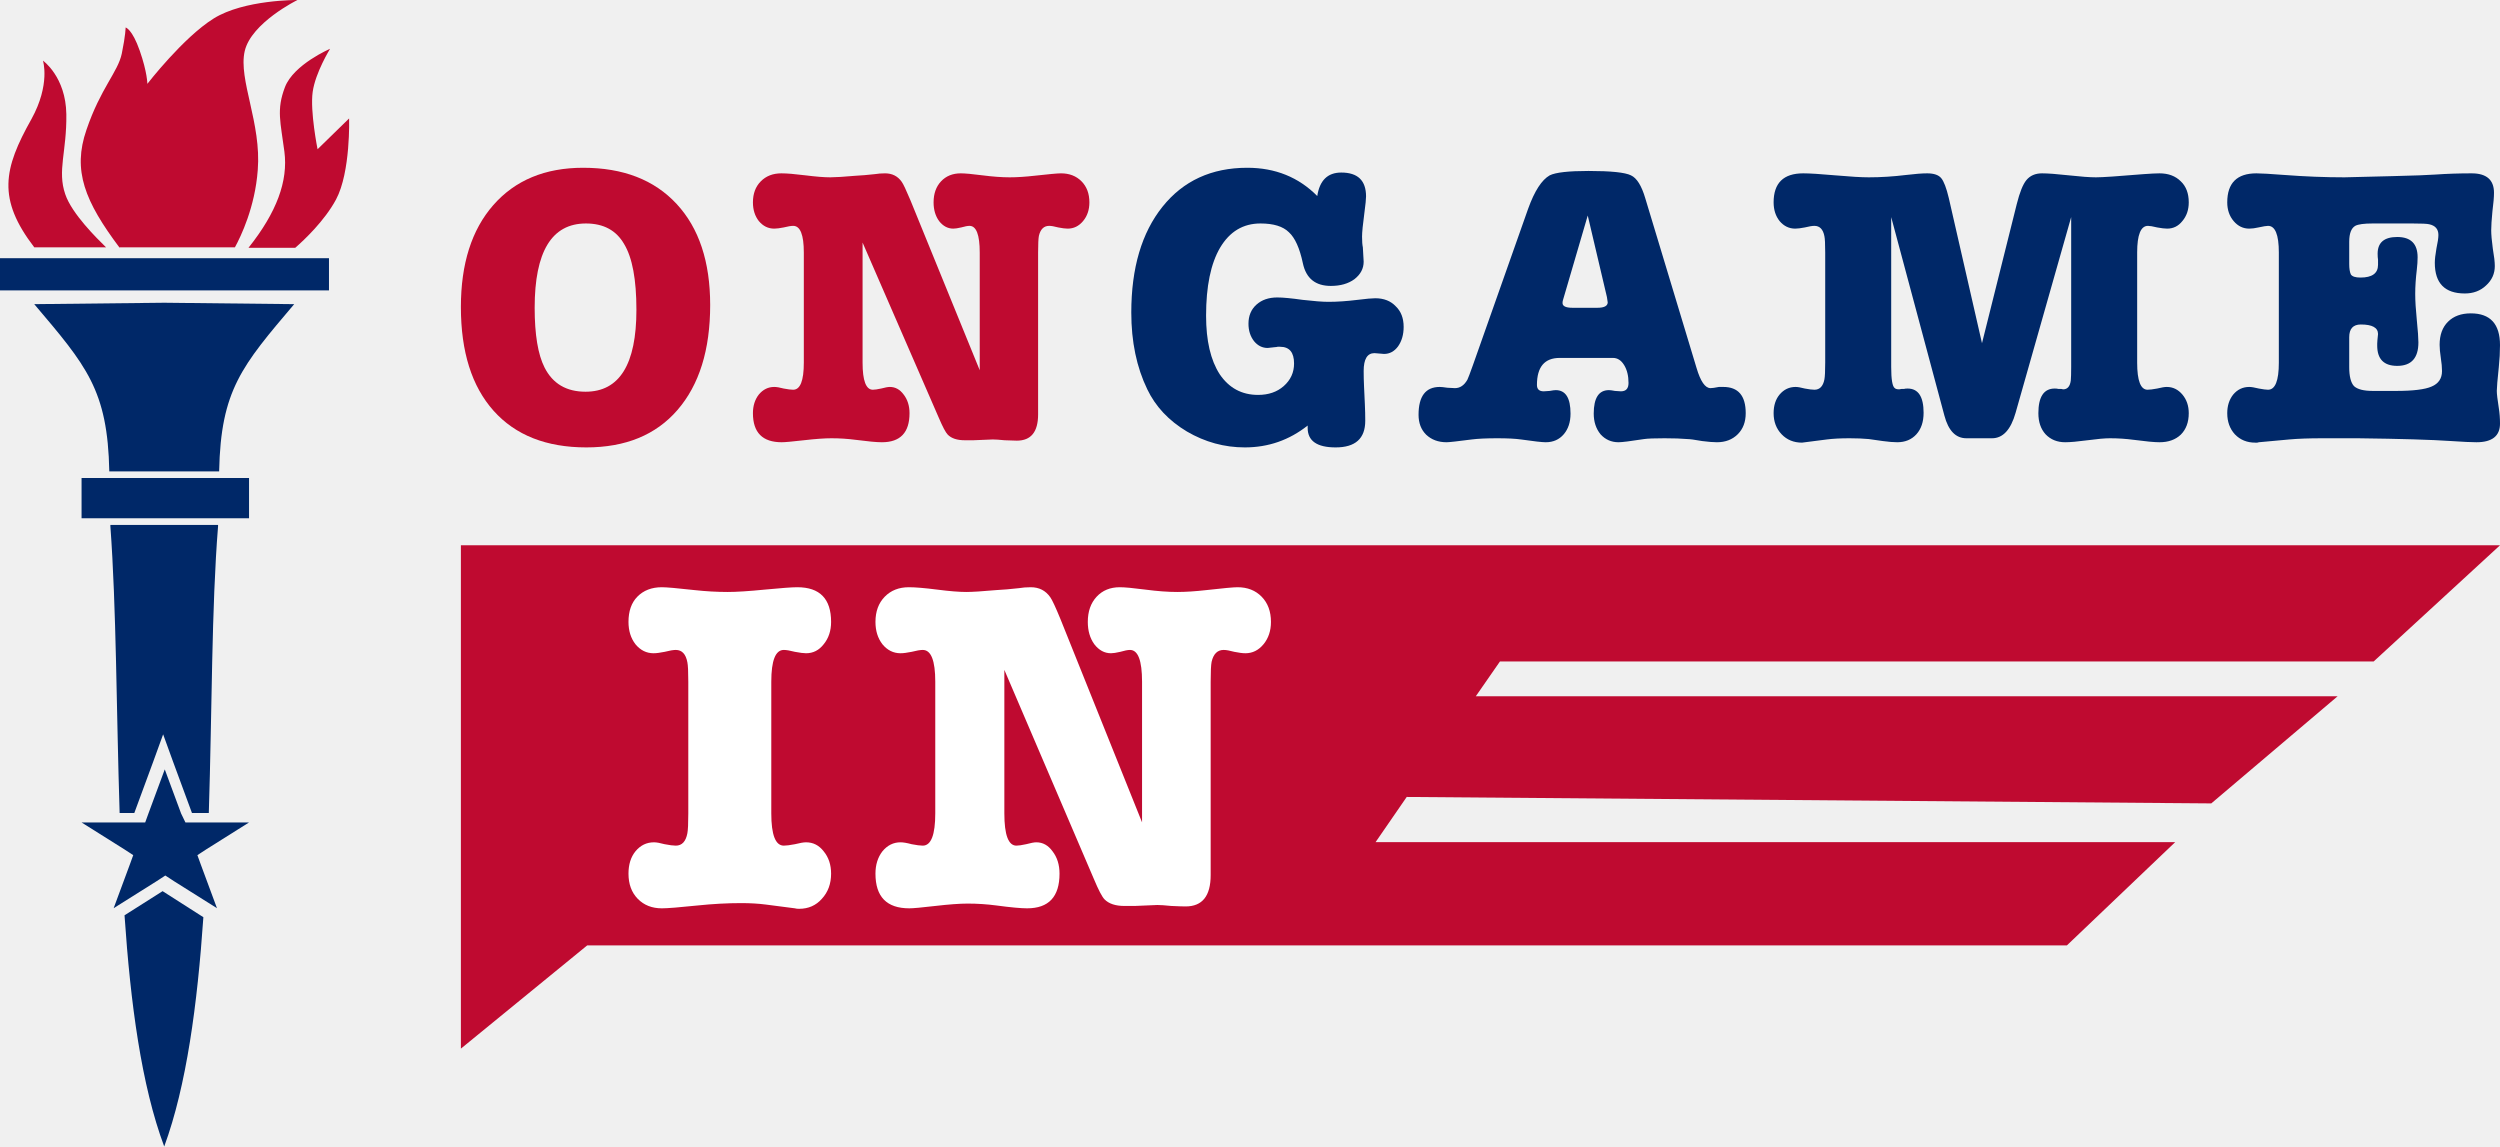
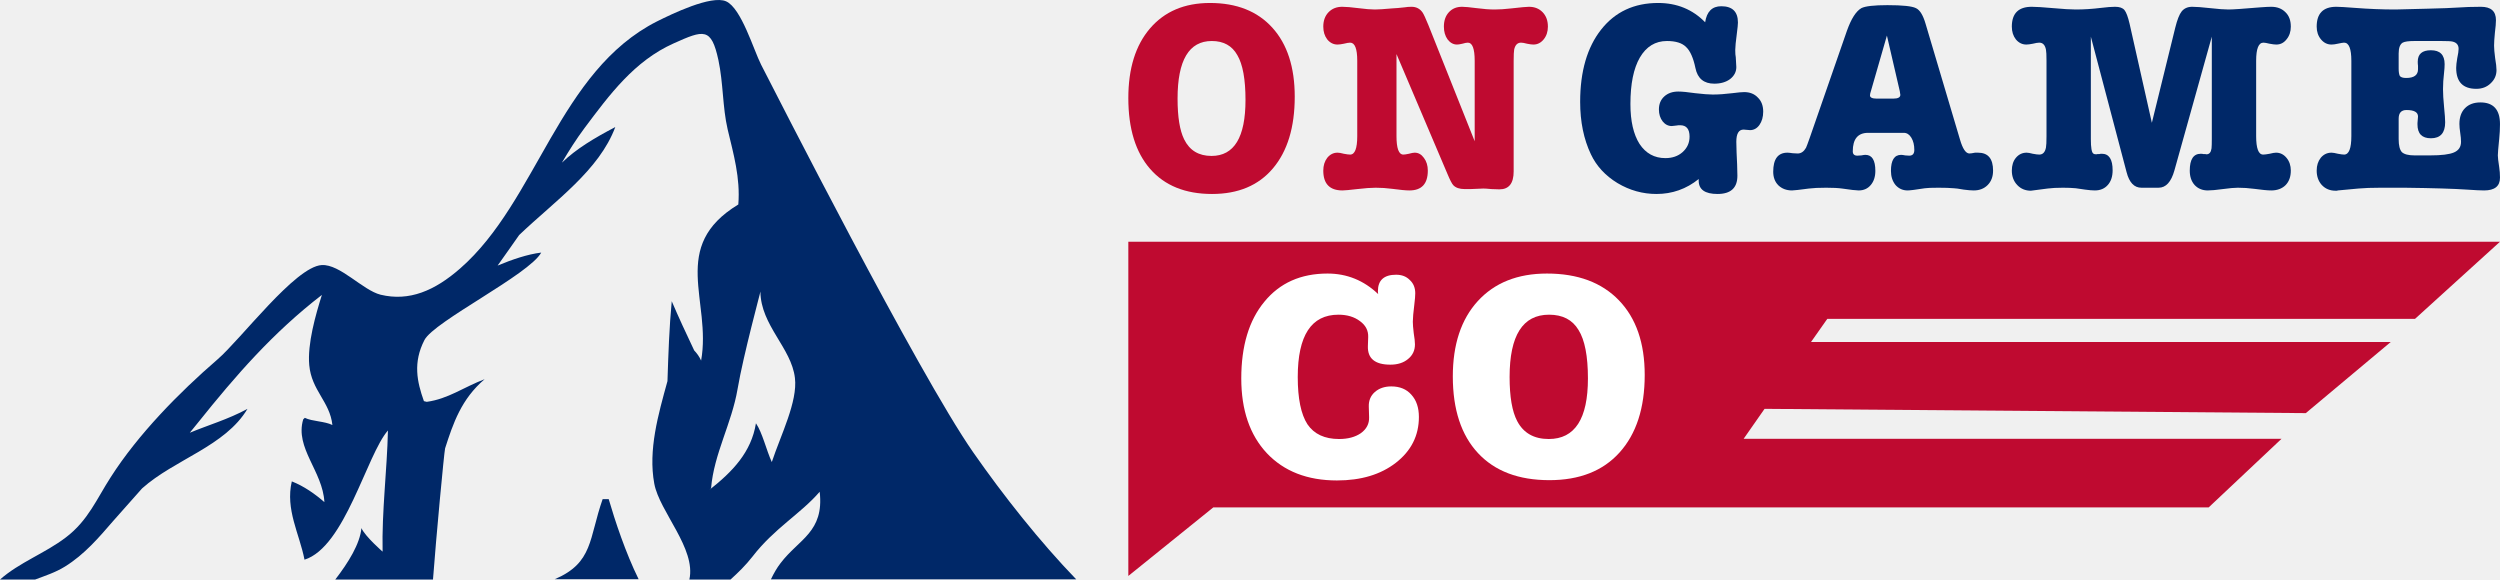
- <svg xmlns="http://www.w3.org/2000/svg" width="157" height="72" viewBox="0 0 157 72" fill="none">
-   <path d="M36.821 28.097C34.311 28.097 32.371 27.331 31 25.799C29.63 24.267 28.944 22.094 28.944 19.279C28.944 16.565 29.621 14.433 30.976 12.884C32.346 11.319 34.229 10.536 36.623 10.536C39.133 10.536 41.09 11.294 42.494 12.81C43.898 14.325 44.599 16.44 44.599 19.154C44.599 21.969 43.914 24.167 42.544 25.749C41.189 27.315 39.282 28.097 36.821 28.097ZM36.797 14.034C34.65 14.034 33.577 15.799 33.577 19.329C33.577 21.011 33.783 22.26 34.196 23.076C34.708 24.092 35.566 24.6 36.772 24.6C38.902 24.6 39.967 22.885 39.967 19.454C39.967 17.556 39.711 16.182 39.199 15.333C38.704 14.467 37.903 14.034 36.797 14.034Z" fill="#BF0A30" />
-   <path d="M57.168 12.56L61.527 23.251V15.857C61.527 14.741 61.313 14.184 60.883 14.184C60.768 14.184 60.594 14.217 60.363 14.283C60.148 14.333 59.983 14.358 59.868 14.358C59.521 14.358 59.224 14.2 58.976 13.884C58.745 13.567 58.629 13.176 58.629 12.71C58.629 12.16 58.786 11.719 59.1 11.386C59.414 11.053 59.826 10.886 60.338 10.886C60.603 10.886 61.057 10.928 61.701 11.011C62.345 11.094 62.914 11.136 63.41 11.136C63.856 11.136 64.376 11.103 64.971 11.036C65.862 10.936 66.415 10.886 66.63 10.886C67.159 10.886 67.588 11.053 67.918 11.386C68.249 11.719 68.414 12.16 68.414 12.71C68.414 13.176 68.281 13.567 68.017 13.884C67.753 14.2 67.431 14.358 67.051 14.358C66.903 14.358 66.704 14.333 66.457 14.283C66.209 14.217 66.019 14.184 65.887 14.184C65.557 14.184 65.342 14.392 65.243 14.808C65.21 14.975 65.193 15.324 65.193 15.857V26.024C65.193 27.123 64.748 27.673 63.856 27.673C63.691 27.673 63.435 27.664 63.088 27.648C62.758 27.614 62.51 27.598 62.345 27.598C62.328 27.598 61.924 27.614 61.131 27.648C61.131 27.648 60.949 27.648 60.586 27.648C60.107 27.648 59.752 27.531 59.521 27.298C59.389 27.165 59.199 26.807 58.951 26.224L54.17 15.233V22.777C54.17 23.909 54.385 24.475 54.815 24.475C54.93 24.475 55.103 24.45 55.335 24.4C55.582 24.334 55.764 24.3 55.88 24.3C56.226 24.3 56.515 24.459 56.747 24.775C56.994 25.091 57.118 25.483 57.118 25.949C57.118 27.165 56.54 27.773 55.384 27.773C55.054 27.773 54.509 27.723 53.749 27.623C53.237 27.556 52.725 27.523 52.214 27.523C51.784 27.523 51.206 27.564 50.48 27.648C49.753 27.731 49.291 27.773 49.092 27.773C47.887 27.773 47.284 27.165 47.284 25.949C47.284 25.483 47.408 25.091 47.656 24.775C47.92 24.459 48.242 24.3 48.622 24.3C48.77 24.3 48.969 24.334 49.216 24.4C49.48 24.45 49.679 24.475 49.811 24.475C50.257 24.475 50.48 23.909 50.48 22.777V15.857C50.48 14.741 50.257 14.184 49.811 14.184C49.679 14.184 49.48 14.217 49.216 14.283C48.969 14.333 48.77 14.358 48.622 14.358C48.242 14.358 47.92 14.2 47.656 13.884C47.408 13.567 47.284 13.176 47.284 12.71C47.284 12.16 47.449 11.719 47.78 11.386C48.11 11.053 48.539 10.886 49.068 10.886C49.414 10.886 49.918 10.928 50.579 11.011C51.239 11.094 51.759 11.136 52.139 11.136C52.453 11.136 52.99 11.103 53.749 11.036C54.096 11.019 54.492 10.986 54.938 10.936C55.136 10.903 55.351 10.886 55.582 10.886C56.028 10.886 56.375 11.061 56.623 11.411C56.722 11.544 56.904 11.927 57.168 12.56Z" fill="#BF0A30" />
-   <path d="M78.329 10.536C80.087 10.536 81.552 11.128 82.724 12.31C82.875 11.327 83.377 10.836 84.231 10.836C85.269 10.836 85.788 11.336 85.788 12.335C85.788 12.502 85.755 12.835 85.688 13.334C85.587 14.084 85.537 14.591 85.537 14.858C85.537 15.158 85.554 15.383 85.587 15.532C85.621 16.065 85.638 16.365 85.638 16.432C85.638 16.865 85.445 17.231 85.06 17.531C84.675 17.814 84.181 17.956 83.578 17.956C82.607 17.956 82.021 17.481 81.82 16.532C81.619 15.582 81.326 14.933 80.941 14.583C80.572 14.217 79.978 14.034 79.158 14.034C78.069 14.034 77.224 14.541 76.621 15.557C76.035 16.557 75.742 17.98 75.742 19.829C75.742 21.394 76.026 22.618 76.596 23.501C77.182 24.367 77.985 24.8 79.007 24.8C79.66 24.8 80.196 24.617 80.614 24.25C81.05 23.867 81.267 23.393 81.267 22.827C81.267 22.127 80.974 21.777 80.388 21.777C80.355 21.777 80.305 21.777 80.238 21.777C80.171 21.794 80.112 21.802 80.062 21.802C79.794 21.836 79.643 21.852 79.61 21.852C79.275 21.852 78.99 21.711 78.756 21.428C78.521 21.128 78.404 20.762 78.404 20.329C78.404 19.829 78.572 19.429 78.906 19.13C79.241 18.83 79.677 18.68 80.212 18.68C80.564 18.68 81.091 18.73 81.795 18.83C82.515 18.913 83.059 18.955 83.427 18.955C83.98 18.955 84.591 18.913 85.261 18.83C85.797 18.763 86.165 18.73 86.366 18.73C86.902 18.73 87.329 18.896 87.647 19.23C87.982 19.546 88.149 19.979 88.149 20.528C88.149 21.011 88.032 21.419 87.798 21.752C87.563 22.069 87.27 22.227 86.919 22.227L86.316 22.177C85.864 22.177 85.638 22.552 85.638 23.301C85.638 23.618 85.646 23.951 85.663 24.3L85.713 25.375C85.73 25.741 85.738 26.091 85.738 26.424C85.738 27.54 85.118 28.097 83.879 28.097C82.707 28.097 82.121 27.689 82.121 26.873V26.724C80.966 27.639 79.651 28.097 78.178 28.097C76.889 28.097 75.675 27.764 74.536 27.098C73.397 26.415 72.569 25.533 72.05 24.45C71.38 23.068 71.045 21.461 71.045 19.629C71.045 16.831 71.698 14.617 73.004 12.984C74.31 11.352 76.085 10.536 78.329 10.536Z" fill="#002868" />
-   <path d="M101.292 22.477H97.951C96.997 22.477 96.52 23.043 96.52 24.175C96.52 24.442 96.662 24.575 96.947 24.575C97.03 24.575 97.156 24.567 97.323 24.55C97.491 24.517 97.617 24.5 97.7 24.5C98.32 24.5 98.629 24.991 98.629 25.974C98.629 26.507 98.487 26.94 98.203 27.273C97.918 27.606 97.541 27.773 97.072 27.773C96.838 27.773 96.319 27.714 95.515 27.598C95.163 27.548 94.669 27.523 94.033 27.523C93.347 27.523 92.811 27.548 92.426 27.598C91.538 27.714 91.011 27.773 90.843 27.773C90.324 27.773 89.897 27.614 89.562 27.298C89.244 26.982 89.085 26.565 89.085 26.049C89.085 24.883 89.529 24.3 90.416 24.3C90.517 24.3 90.676 24.317 90.894 24.35C91.111 24.367 91.27 24.375 91.371 24.375C91.689 24.375 91.948 24.201 92.15 23.851C92.2 23.751 92.317 23.443 92.501 22.927L95.967 13.109C96.369 11.994 96.821 11.294 97.323 11.011C97.692 10.828 98.504 10.736 99.76 10.736C101.166 10.736 102.054 10.828 102.422 11.011C102.79 11.178 103.092 11.661 103.326 12.46L106.541 23.101C106.792 23.951 107.085 24.375 107.42 24.375C107.521 24.375 107.697 24.35 107.948 24.3H108.224C109.162 24.3 109.631 24.85 109.631 25.949C109.631 26.499 109.463 26.94 109.128 27.273C108.793 27.606 108.358 27.773 107.822 27.773C107.588 27.773 107.278 27.748 106.893 27.698C106.424 27.614 106.114 27.573 105.964 27.573C105.595 27.54 105.118 27.523 104.532 27.523C103.896 27.523 103.469 27.54 103.251 27.573C102.397 27.706 101.861 27.773 101.643 27.773C101.191 27.773 100.815 27.606 100.513 27.273C100.229 26.923 100.086 26.49 100.086 25.974C100.086 24.991 100.404 24.5 101.041 24.5C101.124 24.5 101.25 24.517 101.417 24.55C101.585 24.567 101.71 24.575 101.794 24.575C102.112 24.575 102.271 24.4 102.271 24.051C102.271 23.601 102.179 23.226 101.995 22.927C101.811 22.627 101.577 22.477 101.292 22.477ZM100.915 18.655L99.71 13.534L98.152 18.855C98.136 18.905 98.127 18.963 98.127 19.03C98.127 19.23 98.337 19.329 98.755 19.329H100.312C100.748 19.329 100.965 19.213 100.965 18.98C100.965 18.996 100.949 18.888 100.915 18.655Z" fill="#002868" />
-   <path d="M122.384 12.435L124.469 21.553L126.654 12.81C126.838 12.077 127.039 11.577 127.257 11.311C127.491 11.028 127.818 10.886 128.236 10.886C128.605 10.886 129.166 10.928 129.919 11.011C130.673 11.094 131.242 11.136 131.627 11.136C132.029 11.136 133.025 11.069 134.616 10.936C135.068 10.903 135.403 10.886 135.621 10.886C136.173 10.886 136.617 11.053 136.952 11.386C137.287 11.702 137.454 12.143 137.454 12.71C137.454 13.176 137.32 13.567 137.052 13.884C136.801 14.2 136.483 14.358 136.098 14.358C135.947 14.358 135.738 14.333 135.47 14.283C135.202 14.217 135.009 14.184 134.892 14.184C134.44 14.184 134.214 14.741 134.214 15.857V22.777C134.214 23.909 134.432 24.475 134.867 24.475C135.001 24.475 135.202 24.45 135.47 24.4C135.738 24.334 135.939 24.3 136.073 24.3C136.458 24.3 136.784 24.459 137.052 24.775C137.32 25.091 137.454 25.483 137.454 25.949C137.454 26.515 137.287 26.965 136.952 27.298C136.617 27.614 136.173 27.773 135.621 27.773C135.302 27.773 134.767 27.723 134.013 27.623C133.511 27.556 133.008 27.523 132.506 27.523C132.188 27.523 131.719 27.564 131.1 27.648C130.48 27.731 130.011 27.773 129.693 27.773C129.191 27.773 128.781 27.606 128.462 27.273C128.161 26.94 128.01 26.499 128.01 25.949C128.01 24.917 128.354 24.4 129.04 24.4C129.141 24.4 129.216 24.409 129.266 24.425C129.316 24.425 129.375 24.425 129.442 24.425C129.509 24.442 129.551 24.45 129.568 24.45C129.835 24.45 129.995 24.267 130.045 23.901C130.061 23.734 130.07 23.451 130.07 23.051V13.634L126.579 25.924C126.277 26.99 125.783 27.523 125.097 27.523H123.489C122.82 27.523 122.359 27.048 122.108 26.099L118.767 13.634V23.051C118.767 23.834 118.843 24.275 118.993 24.375C119.044 24.425 119.136 24.45 119.27 24.45C119.303 24.45 119.353 24.442 119.42 24.425C119.471 24.425 119.521 24.425 119.571 24.425C119.621 24.409 119.697 24.4 119.797 24.4C120.467 24.4 120.802 24.908 120.802 25.924C120.802 26.49 120.651 26.94 120.35 27.273C120.048 27.606 119.647 27.773 119.144 27.773C118.91 27.773 118.608 27.748 118.24 27.698C117.771 27.631 117.478 27.59 117.361 27.573C117.009 27.54 116.607 27.523 116.155 27.523C115.586 27.523 115.109 27.548 114.724 27.598C113.686 27.731 113.166 27.798 113.166 27.798C112.647 27.798 112.22 27.623 111.886 27.273C111.551 26.923 111.383 26.482 111.383 25.949C111.383 25.466 111.509 25.075 111.76 24.775C112.028 24.459 112.363 24.3 112.765 24.3C112.899 24.3 113.091 24.334 113.342 24.4C113.61 24.45 113.811 24.475 113.945 24.475C114.28 24.475 114.489 24.259 114.573 23.826C114.606 23.659 114.623 23.309 114.623 22.777V15.857C114.623 15.324 114.606 14.983 114.573 14.833C114.489 14.4 114.28 14.184 113.945 14.184C113.811 14.184 113.61 14.217 113.342 14.283C113.091 14.333 112.89 14.358 112.739 14.358C112.354 14.358 112.028 14.2 111.76 13.884C111.509 13.567 111.383 13.176 111.383 12.71C111.383 11.494 112.003 10.886 113.242 10.886C113.644 10.886 114.313 10.928 115.251 11.011C116.189 11.094 116.892 11.136 117.361 11.136C118.114 11.136 118.901 11.086 119.722 10.986C120.274 10.919 120.71 10.886 121.028 10.886C121.447 10.886 121.74 10.986 121.907 11.186C122.074 11.386 122.234 11.802 122.384 12.435Z" fill="#002868" />
-   <path d="M149.013 14.034C148.461 14.034 148.092 14.084 147.908 14.184C147.657 14.333 147.531 14.666 147.531 15.183V16.582C147.531 16.865 147.565 17.081 147.632 17.231C147.715 17.364 147.916 17.431 148.235 17.431C148.971 17.431 149.34 17.164 149.34 16.631V16.307C149.323 16.207 149.315 16.082 149.315 15.932C149.315 15.233 149.725 14.883 150.545 14.883C151.399 14.883 151.826 15.308 151.826 16.157C151.826 16.39 151.809 16.648 151.776 16.931C151.709 17.481 151.676 17.989 151.676 18.455C151.676 18.888 151.709 19.438 151.776 20.104C151.843 20.77 151.876 21.236 151.876 21.503C151.876 22.485 151.433 22.977 150.545 22.977C149.708 22.977 149.289 22.552 149.289 21.703C149.289 21.619 149.289 21.578 149.289 21.578C149.289 21.494 149.306 21.294 149.34 20.978C149.34 20.578 148.98 20.378 148.26 20.378C147.774 20.378 147.531 20.645 147.531 21.178V23.051C147.531 23.634 147.632 24.034 147.833 24.25C148.05 24.45 148.444 24.55 149.013 24.55H150.47C151.542 24.55 152.287 24.459 152.705 24.275C153.141 24.092 153.358 23.767 153.358 23.301C153.358 23.068 153.333 22.793 153.283 22.477C153.233 22.144 153.208 21.869 153.208 21.652C153.208 21.036 153.383 20.553 153.735 20.204C154.087 19.854 154.564 19.679 155.167 19.679C156.389 19.679 157 20.345 157 21.677C157 22.11 156.975 22.569 156.925 23.051C156.841 23.851 156.799 24.35 156.799 24.55C156.799 24.733 156.841 25.091 156.925 25.624C156.975 25.941 157 26.265 157 26.599C157 27.381 156.506 27.773 155.518 27.773C155.2 27.773 154.673 27.748 153.936 27.698C152.714 27.614 150.763 27.556 148.084 27.523C148.084 27.523 147.339 27.523 145.849 27.523C145.011 27.523 144.316 27.548 143.764 27.598L141.855 27.773C141.838 27.773 141.805 27.781 141.755 27.798C141.704 27.798 141.662 27.798 141.629 27.798C141.11 27.798 140.683 27.623 140.348 27.273C140.03 26.923 139.871 26.482 139.871 25.949C139.871 25.483 139.996 25.091 140.248 24.775C140.515 24.459 140.85 24.3 141.252 24.3C141.386 24.3 141.587 24.334 141.855 24.4C142.123 24.45 142.315 24.475 142.433 24.475C142.885 24.475 143.111 23.909 143.111 22.777V15.857C143.111 14.741 142.885 14.184 142.433 14.184C142.332 14.184 142.131 14.217 141.83 14.283C141.612 14.333 141.42 14.358 141.252 14.358C140.867 14.358 140.541 14.2 140.273 13.884C140.005 13.567 139.871 13.176 139.871 12.71C139.871 11.494 140.482 10.886 141.704 10.886C141.989 10.886 142.567 10.919 143.437 10.986C144.743 11.086 146.008 11.136 147.23 11.136C147.347 11.136 148.352 11.111 150.244 11.061C151.617 11.028 152.521 10.994 152.956 10.961C153.676 10.911 154.43 10.886 155.217 10.886C156.155 10.886 156.623 11.294 156.623 12.11C156.623 12.377 156.59 12.768 156.523 13.284C156.473 13.8 156.448 14.192 156.448 14.458C156.448 14.725 156.481 15.108 156.548 15.607C156.632 16.09 156.674 16.457 156.674 16.706C156.674 17.189 156.49 17.597 156.121 17.93C155.77 18.264 155.326 18.43 154.79 18.43C153.534 18.43 152.906 17.789 152.906 16.507C152.906 16.29 152.94 15.99 153.007 15.607C153.09 15.224 153.132 14.941 153.132 14.758C153.132 14.392 152.94 14.167 152.555 14.084C152.421 14.05 152.069 14.034 151.5 14.034H149.013Z" fill="#002868" />
-   <path d="M157 34.244H28.944V65.854L36.877 59.37H129.802L136.602 52.886H86.386L88.342 50.049L138.868 50.454L146.801 43.727H92.679L94.198 41.538H149.068L157 34.244Z" fill="#BF0A30" />
-   <path d="M42.439 53.106C42.827 53.106 43.07 52.847 43.167 52.33C43.206 52.131 43.225 51.714 43.225 51.077V42.814C43.225 42.178 43.206 41.77 43.167 41.591C43.07 41.074 42.827 40.816 42.439 40.816C42.284 40.816 42.051 40.855 41.74 40.935C41.449 40.995 41.216 41.024 41.042 41.024C40.595 41.024 40.217 40.835 39.906 40.458C39.615 40.08 39.469 39.612 39.469 39.056C39.469 38.379 39.654 37.852 40.023 37.474C40.411 37.077 40.925 36.878 41.566 36.878C41.857 36.878 42.536 36.938 43.604 37.057C44.322 37.136 45.021 37.176 45.7 37.176C46.244 37.176 47.02 37.127 48.03 37.027C49.059 36.928 49.738 36.878 50.068 36.878C51.485 36.878 52.193 37.604 52.193 39.056C52.193 39.612 52.038 40.08 51.728 40.458C51.436 40.835 51.068 41.024 50.621 41.024C50.466 41.024 50.233 40.995 49.922 40.935C49.612 40.855 49.379 40.816 49.224 40.816C48.699 40.816 48.437 41.482 48.437 42.814V51.077C48.437 52.429 48.699 53.106 49.224 53.106C49.379 53.106 49.612 53.076 49.922 53.016C50.233 52.937 50.466 52.897 50.621 52.897C51.068 52.897 51.436 53.086 51.728 53.464C52.038 53.842 52.193 54.309 52.193 54.866C52.193 55.502 51.999 56.029 51.611 56.447C51.242 56.864 50.767 57.073 50.184 57.073C50.068 57.073 49.98 57.063 49.922 57.043L48.088 56.805C47.622 56.745 47.108 56.715 46.545 56.715C45.671 56.715 44.759 56.765 43.808 56.864C42.662 56.984 41.915 57.043 41.566 57.043C40.944 57.043 40.44 56.844 40.052 56.447C39.663 56.049 39.469 55.522 39.469 54.866C39.469 54.289 39.615 53.822 39.906 53.464C40.217 53.086 40.605 52.897 41.071 52.897C41.226 52.897 41.449 52.937 41.74 53.016C42.051 53.076 42.284 53.106 42.439 53.106Z" fill="white" />
-   <path d="M66.596 38.877L71.721 51.644V42.814C71.721 41.482 71.469 40.816 70.964 40.816C70.828 40.816 70.624 40.855 70.353 40.935C70.1 40.995 69.906 41.024 69.77 41.024C69.362 41.024 69.013 40.835 68.722 40.458C68.45 40.08 68.314 39.612 68.314 39.056C68.314 38.399 68.499 37.872 68.868 37.474C69.236 37.077 69.722 36.878 70.323 36.878C70.634 36.878 71.168 36.928 71.925 37.027C72.682 37.127 73.352 37.176 73.934 37.176C74.458 37.176 75.07 37.136 75.768 37.057C76.817 36.938 77.467 36.878 77.719 36.878C78.34 36.878 78.845 37.077 79.233 37.474C79.621 37.872 79.816 38.399 79.816 39.056C79.816 39.612 79.66 40.08 79.35 40.458C79.039 40.835 78.661 41.024 78.214 41.024C78.04 41.024 77.806 40.995 77.515 40.935C77.224 40.855 77.001 40.816 76.846 40.816C76.457 40.816 76.205 41.064 76.089 41.561C76.05 41.76 76.03 42.178 76.03 42.814V54.955C76.03 56.268 75.506 56.924 74.458 56.924C74.264 56.924 73.963 56.914 73.555 56.894C73.167 56.854 72.876 56.834 72.682 56.834C72.662 56.834 72.187 56.854 71.255 56.894C71.255 56.894 71.042 56.894 70.615 56.894C70.052 56.894 69.634 56.755 69.362 56.477C69.207 56.317 68.984 55.89 68.693 55.194L63.073 42.068V51.077C63.073 52.429 63.326 53.106 63.83 53.106C63.966 53.106 64.17 53.076 64.442 53.016C64.733 52.937 64.946 52.897 65.082 52.897C65.49 52.897 65.83 53.086 66.101 53.464C66.393 53.842 66.538 54.309 66.538 54.866C66.538 56.317 65.859 57.043 64.5 57.043C64.112 57.043 63.471 56.984 62.578 56.864C61.977 56.785 61.375 56.745 60.773 56.745C60.268 56.745 59.589 56.795 58.735 56.894C57.881 56.994 57.337 57.043 57.104 57.043C55.687 57.043 54.979 56.317 54.979 54.866C54.979 54.309 55.124 53.842 55.415 53.464C55.726 53.086 56.105 52.897 56.551 52.897C56.726 52.897 56.959 52.937 57.25 53.016C57.56 53.076 57.793 53.106 57.949 53.106C58.473 53.106 58.735 52.429 58.735 51.077V42.814C58.735 41.482 58.473 40.816 57.949 40.816C57.793 40.816 57.56 40.855 57.25 40.935C56.959 40.995 56.726 41.024 56.551 41.024C56.105 41.024 55.726 40.835 55.415 40.458C55.124 40.08 54.979 39.612 54.979 39.056C54.979 38.399 55.173 37.872 55.561 37.474C55.949 37.077 56.454 36.878 57.075 36.878C57.483 36.878 58.075 36.928 58.851 37.027C59.628 37.127 60.239 37.176 60.686 37.176C61.054 37.176 61.685 37.136 62.578 37.057C62.986 37.037 63.452 36.997 63.976 36.938C64.209 36.898 64.461 36.878 64.733 36.878C65.257 36.878 65.665 37.087 65.956 37.504C66.072 37.663 66.286 38.121 66.596 38.877Z" fill="white" />
-   <path fill-rule="evenodd" clip-rule="evenodd" d="M10.313 72C8.879 68.162 8.196 63.015 7.82 57.481L10.211 55.964L12.772 57.6C12.396 63.074 11.713 68.192 10.313 72ZM11.372 51.084L10.347 48.317L9.323 51.084L9.118 51.65H8.435H5.122L7.82 53.346L8.367 53.703L8.162 54.268L7.137 57.035L9.835 55.339L10.382 54.982L10.928 55.339L13.626 57.035L12.601 54.268L12.396 53.703L12.943 53.346L15.64 51.65H12.328H11.645L11.372 51.084ZM7.513 51.055C7.308 44.628 7.308 38.142 6.932 33.054V32.965H13.694V33.054C13.284 38.142 13.318 44.598 13.113 51.055H12.055L10.86 47.812L10.245 46.116L9.63 47.812L8.435 51.055H7.513ZM0 16.215H20.66V18.238H0V16.215ZM5.122 30.02H15.64V32.549H5.122V30.02ZM6.864 29.603C6.762 24.486 5.43 22.969 2.151 19.101L10.313 19.012L18.475 19.101C15.197 22.969 13.865 24.486 13.762 29.603H6.864Z" fill="#002868" />
-   <path fill-rule="evenodd" clip-rule="evenodd" d="M15.606 15.56C17.382 13.329 18.099 11.365 17.86 9.521C17.621 7.676 17.348 6.903 17.894 5.474C18.441 4.046 20.729 3.065 20.729 3.065C20.729 3.065 19.807 4.552 19.636 5.772C19.465 6.992 19.943 9.372 19.943 9.372L21.924 7.438C21.924 7.438 22.026 10.8 21.104 12.526C20.387 13.865 19.09 15.084 18.543 15.56H15.606ZM1.981 7.468C3.176 5.296 2.698 3.808 2.698 3.808C2.698 3.808 4.132 4.82 4.166 7.17C4.2 9.521 3.586 10.711 4.098 12.198C4.508 13.418 6.079 14.965 6.659 15.531H2.151C-0.171 12.496 0.205 10.622 1.981 7.468ZM7.513 15.56C5.327 12.645 4.542 10.711 5.43 8.152C6.318 5.534 7.41 4.522 7.649 3.362C7.888 2.202 7.889 1.726 7.889 1.726C7.889 1.726 8.298 1.815 8.776 3.184C9.254 4.552 9.254 5.266 9.254 5.266C9.254 5.266 11.508 2.35 13.421 1.16C15.333 -0.03 18.68 6.74774e-05 18.68 6.74774e-05C18.68 6.74774e-05 15.777 1.428 15.367 3.213C14.957 4.998 16.426 7.736 16.187 10.681C16.016 13.002 15.128 14.846 14.753 15.531H7.513V15.56Z" fill="#BF0A30" />
+ <svg xmlns="http://www.w3.org/2000/svg" width="220" height="51" viewBox="0 0 220 51" fill="none">
+   <path d="M5.797 47.291C7.756 45.808 8.523 43.877 9.745 41.991C12.143 38.236 15.746 34.559 19.13 31.638C21.198 29.861 25.977 23.464 28.311 23.325C29.925 23.232 31.93 25.55 33.497 25.936C36.004 26.539 38.244 25.596 40.5 23.619C47.284 17.685 49.164 6.25 57.828 1.877C59.097 1.244 62.591 -0.456 63.891 0.116C65.239 0.703 66.335 4.442 66.978 5.694C68.027 7.734 80.78 32.828 85.637 39.797C88.285 43.598 91.528 47.693 94.709 50.984H67.839C68.09 50.459 68.372 49.965 68.685 49.563C70.299 47.431 72.539 46.828 72.132 43.274C70.456 45.221 68.153 46.472 66.21 48.991C65.63 49.733 64.972 50.382 64.283 51H60.664C61.275 48.28 58.032 45.02 57.577 42.563C57.029 39.612 57.922 36.49 58.737 33.539C58.815 31.175 58.893 28.826 59.113 26.508C59.708 27.899 60.397 29.382 61.087 30.835C61.322 31.082 61.541 31.376 61.698 31.731C62.638 26.477 58.862 21.703 64.972 17.994C65.16 15.645 64.549 13.559 64.032 11.38C63.578 9.418 63.656 7.332 63.218 5.277C62.591 2.403 61.948 2.619 59.269 3.824C55.823 5.369 53.645 8.321 51.436 11.272C50.699 12.261 50.057 13.281 49.446 14.316C50.715 13.096 52.266 12.168 54.146 11.18C52.721 14.996 48.866 17.654 45.686 20.683C45.545 20.899 44.291 22.661 43.79 23.371C45.044 22.846 46.438 22.367 47.629 22.228C46.563 24.159 38.197 28.285 37.351 29.923C36.333 31.901 36.693 33.585 37.304 35.3C37.382 35.316 37.476 35.347 37.555 35.362C39.45 35.1 40.782 34.08 42.647 33.369C40.594 35.115 39.873 37.263 39.168 39.457C39.074 39.89 38.385 47.23 38.103 51H29.502C30.661 49.501 31.68 47.848 31.805 46.472C32.134 47.214 33.7 48.574 33.669 48.543C33.591 44.974 34.061 41.389 34.139 37.881C32.259 40.029 30.363 48.141 26.791 49.254C26.791 49.238 26.791 49.223 26.791 49.223C26.353 46.982 25.099 44.834 25.679 42.362C26.744 42.779 27.731 43.475 28.546 44.186C28.405 41.466 25.93 39.426 26.682 36.907C26.729 36.861 26.776 36.815 26.823 36.769C27.481 37.093 28.577 37.062 29.251 37.402C29.032 35.347 27.418 34.373 27.214 32.133C27.042 30.248 27.778 27.698 28.327 25.952C24.034 29.259 20.759 33.029 17.454 37.155C17.203 37.464 16.952 37.773 16.702 38.082C18.331 37.402 20.07 36.907 21.778 35.98C19.804 39.287 15.37 40.415 12.503 42.98C12.456 43.027 10.795 44.896 9.98 45.824C8.711 47.291 7.442 48.79 5.719 49.856C4.873 50.382 3.949 50.675 3.087 51H0C1.708 49.486 3.98 48.682 5.797 47.291ZM64.909 34.219C64.392 37.278 62.826 39.921 62.575 42.965L62.434 43.104C64.455 41.512 66.116 39.797 66.523 37.248C67.087 38.066 67.432 39.596 67.918 40.662C68.701 38.298 70.205 35.347 69.954 33.261C69.641 30.603 66.946 28.641 66.915 25.658C66.946 25.627 65.427 31.19 64.909 34.219Z" fill="#002868" />
+   <path d="M53.033 43.923C53.018 43.923 53.582 43.923 53.566 43.923C54.114 45.808 55.054 48.651 56.198 50.969H48.819C52.219 49.517 51.811 47.4 53.033 43.923Z" fill="#002868" />
+   <path d="M106.661 17.07C104.313 17.07 102.498 16.336 101.216 14.87C99.934 13.404 99.293 11.324 99.293 8.63C99.293 6.032 99.926 3.992 101.193 2.51C102.475 1.011 104.236 0.262 106.476 0.262C108.824 0.262 110.655 0.987 111.968 2.438C113.281 3.888 113.937 5.912 113.937 8.51C113.937 11.204 113.296 13.308 112.014 14.822C110.747 16.32 108.963 17.07 106.661 17.07ZM106.638 3.609C104.63 3.609 103.626 5.299 103.626 8.678C103.626 10.288 103.819 11.483 104.205 12.264C104.684 13.236 105.487 13.722 106.615 13.722C108.608 13.722 109.604 12.081 109.604 8.797C109.604 6.98 109.365 5.665 108.886 4.853C108.422 4.024 107.673 3.609 106.638 3.609Z" fill="#BF0A30" />
+   <path d="M125.695 2.199L129.773 12.431V5.355C129.773 4.287 129.572 3.753 129.17 3.753C129.062 3.753 128.9 3.785 128.684 3.848C128.483 3.896 128.328 3.92 128.22 3.92C127.896 3.92 127.618 3.769 127.386 3.466C127.17 3.163 127.062 2.788 127.062 2.342C127.062 1.816 127.208 1.394 127.502 1.075C127.795 0.756 128.182 0.597 128.661 0.597C128.908 0.597 129.333 0.637 129.935 0.716C130.538 0.796 131.071 0.836 131.534 0.836C131.951 0.836 132.438 0.804 132.994 0.74C133.828 0.645 134.346 0.597 134.546 0.597C135.041 0.597 135.442 0.756 135.751 1.075C136.06 1.394 136.215 1.816 136.215 2.342C136.215 2.788 136.091 3.163 135.844 3.466C135.597 3.769 135.296 3.92 134.94 3.92C134.801 3.92 134.616 3.896 134.384 3.848C134.152 3.785 133.975 3.753 133.851 3.753C133.542 3.753 133.341 3.952 133.249 4.35C133.218 4.51 133.202 4.845 133.202 5.355V15.085C133.202 16.137 132.785 16.663 131.951 16.663C131.797 16.663 131.557 16.655 131.233 16.639C130.924 16.607 130.692 16.591 130.538 16.591C130.522 16.591 130.144 16.607 129.402 16.639C129.402 16.639 129.232 16.639 128.892 16.639C128.444 16.639 128.112 16.528 127.896 16.304C127.772 16.177 127.595 15.834 127.363 15.276L122.891 4.757V11.977C122.891 13.061 123.092 13.603 123.493 13.603C123.601 13.603 123.764 13.579 123.98 13.531C124.212 13.467 124.381 13.435 124.49 13.435C124.814 13.435 125.084 13.587 125.301 13.89C125.532 14.193 125.648 14.567 125.648 15.013C125.648 16.177 125.108 16.759 124.026 16.759C123.717 16.759 123.207 16.711 122.497 16.615C122.018 16.552 121.539 16.52 121.06 16.52C120.658 16.52 120.118 16.559 119.438 16.639C118.758 16.719 118.326 16.759 118.14 16.759C117.013 16.759 116.449 16.177 116.449 15.013C116.449 14.567 116.565 14.193 116.796 13.89C117.044 13.587 117.345 13.435 117.7 13.435C117.839 13.435 118.025 13.467 118.256 13.531C118.503 13.579 118.689 13.603 118.812 13.603C119.229 13.603 119.438 13.061 119.438 11.977V5.355C119.438 4.287 119.229 3.753 118.812 3.753C118.689 3.753 118.503 3.785 118.256 3.848C118.025 3.896 117.839 3.92 117.7 3.92C117.345 3.92 117.044 3.769 116.796 3.466C116.565 3.163 116.449 2.788 116.449 2.342C116.449 1.816 116.603 1.394 116.912 1.075C117.221 0.756 117.623 0.597 118.117 0.597C118.442 0.597 118.913 0.637 119.531 0.716C120.149 0.796 120.635 0.836 120.991 0.836C121.284 0.836 121.786 0.804 122.497 0.74C122.821 0.724 123.192 0.693 123.609 0.645C123.794 0.613 123.995 0.597 124.212 0.597C124.629 0.597 124.953 0.764 125.185 1.099C125.277 1.226 125.447 1.593 125.695 2.199Z" fill="#BF0A30" />
+   <path d="M145.913 0.262C147.569 0.262 148.949 0.828 150.053 1.96C150.195 1.019 150.668 0.549 151.472 0.549C152.449 0.549 152.938 1.027 152.938 1.984C152.938 2.143 152.907 2.462 152.844 2.94C152.749 3.657 152.702 4.143 152.702 4.398C152.702 4.685 152.717 4.9 152.749 5.044C152.781 5.554 152.796 5.841 152.796 5.904C152.796 6.319 152.615 6.67 152.252 6.956C151.89 7.227 151.424 7.363 150.857 7.363C149.942 7.363 149.39 6.909 149.201 6C149.012 5.092 148.736 4.47 148.373 4.135C148.026 3.785 147.467 3.609 146.694 3.609C145.669 3.609 144.873 4.095 144.305 5.068C143.753 6.024 143.477 7.387 143.477 9.156C143.477 10.654 143.745 11.826 144.281 12.67C144.833 13.499 145.59 13.914 146.552 13.914C147.167 13.914 147.672 13.738 148.066 13.388C148.476 13.021 148.681 12.567 148.681 12.025C148.681 11.355 148.405 11.021 147.853 11.021C147.821 11.021 147.774 11.021 147.711 11.021C147.648 11.037 147.593 11.045 147.545 11.045C147.293 11.077 147.151 11.092 147.12 11.092C146.804 11.092 146.536 10.957 146.316 10.686C146.095 10.399 145.984 10.049 145.984 9.634C145.984 9.156 146.142 8.773 146.457 8.487C146.773 8.2 147.183 8.056 147.687 8.056C148.018 8.056 148.515 8.104 149.177 8.2C149.855 8.279 150.368 8.319 150.715 8.319C151.235 8.319 151.811 8.279 152.441 8.2C152.946 8.136 153.293 8.104 153.482 8.104C153.987 8.104 154.389 8.263 154.688 8.582C155.004 8.885 155.162 9.299 155.162 9.825C155.162 10.288 155.051 10.678 154.83 10.997C154.61 11.3 154.334 11.451 154.003 11.451L153.435 11.403C153.009 11.403 152.796 11.762 152.796 12.479C152.796 12.782 152.804 13.101 152.82 13.435L152.867 14.463C152.883 14.814 152.891 15.149 152.891 15.468C152.891 16.535 152.307 17.07 151.141 17.07C150.037 17.07 149.485 16.679 149.485 15.898V15.755C148.397 16.631 147.159 17.07 145.771 17.07C144.557 17.07 143.414 16.751 142.342 16.113C141.27 15.46 140.489 14.615 140 13.579C139.37 12.256 139.054 10.718 139.054 8.965C139.054 6.287 139.669 4.167 140.899 2.605C142.129 1.043 143.8 0.262 145.913 0.262Z" fill="#002868" />
+   <path d="M167.538 11.69H164.392C163.493 11.69 163.044 12.232 163.044 13.316C163.044 13.571 163.178 13.698 163.446 13.698C163.525 13.698 163.643 13.691 163.801 13.675C163.959 13.643 164.077 13.627 164.156 13.627C164.739 13.627 165.031 14.097 165.031 15.037C165.031 15.547 164.897 15.962 164.629 16.28C164.361 16.599 164.006 16.759 163.564 16.759C163.344 16.759 162.855 16.703 162.098 16.591C161.767 16.544 161.302 16.52 160.702 16.52C160.056 16.52 159.551 16.544 159.189 16.591C158.353 16.703 157.856 16.759 157.699 16.759C157.21 16.759 156.808 16.607 156.492 16.304C156.193 16.002 156.043 15.603 156.043 15.109C156.043 13.993 156.461 13.435 157.297 13.435C157.391 13.435 157.541 13.451 157.746 13.483C157.951 13.499 158.101 13.507 158.195 13.507C158.495 13.507 158.739 13.34 158.929 13.005C158.976 12.909 159.086 12.615 159.26 12.12L162.524 2.725C162.902 1.657 163.328 0.987 163.801 0.716C164.148 0.541 164.913 0.453 166.095 0.453C167.42 0.453 168.255 0.541 168.602 0.716C168.949 0.876 169.233 1.338 169.454 2.103L172.481 12.288C172.718 13.101 172.994 13.507 173.309 13.507C173.404 13.507 173.569 13.483 173.806 13.435H174.066C174.949 13.435 175.391 13.961 175.391 15.013C175.391 15.539 175.233 15.962 174.918 16.28C174.602 16.599 174.192 16.759 173.688 16.759C173.467 16.759 173.175 16.735 172.813 16.687C172.371 16.607 172.079 16.567 171.937 16.567C171.59 16.535 171.141 16.52 170.589 16.52C169.99 16.52 169.588 16.535 169.383 16.567C168.579 16.695 168.074 16.759 167.869 16.759C167.443 16.759 167.089 16.599 166.805 16.28C166.537 15.946 166.403 15.531 166.403 15.037C166.403 14.097 166.702 13.627 167.302 13.627C167.38 13.627 167.499 13.643 167.656 13.675C167.814 13.691 167.932 13.698 168.011 13.698C168.311 13.698 168.46 13.531 168.46 13.196C168.46 12.766 168.374 12.407 168.2 12.12C168.027 11.834 167.806 11.69 167.538 11.69ZM167.183 8.032L166.048 3.131L164.581 8.224C164.566 8.271 164.558 8.327 164.558 8.391C164.558 8.582 164.755 8.678 165.149 8.678H166.616C167.026 8.678 167.231 8.566 167.231 8.343C167.231 8.359 167.215 8.255 167.183 8.032Z" fill="#002868" />
+   <path d="M187.401 2.079L189.364 10.806L191.422 2.438C191.595 1.737 191.785 1.258 191.989 1.003C192.21 0.732 192.518 0.597 192.912 0.597C193.259 0.597 193.787 0.637 194.497 0.716C195.206 0.796 195.742 0.836 196.105 0.836C196.483 0.836 197.422 0.772 198.92 0.645C199.345 0.613 199.661 0.597 199.866 0.597C200.386 0.597 200.804 0.756 201.119 1.075C201.435 1.378 201.592 1.8 201.592 2.342C201.592 2.788 201.466 3.163 201.214 3.466C200.977 3.769 200.678 3.92 200.315 3.92C200.173 3.92 199.976 3.896 199.724 3.848C199.472 3.785 199.29 3.753 199.18 3.753C198.754 3.753 198.541 4.287 198.541 5.355V11.977C198.541 13.061 198.746 13.603 199.156 13.603C199.282 13.603 199.472 13.579 199.724 13.531C199.976 13.467 200.165 13.435 200.291 13.435C200.654 13.435 200.962 13.587 201.214 13.89C201.466 14.193 201.592 14.567 201.592 15.013C201.592 15.555 201.435 15.986 201.119 16.304C200.804 16.607 200.386 16.759 199.866 16.759C199.566 16.759 199.062 16.711 198.352 16.615C197.879 16.552 197.406 16.52 196.933 16.52C196.633 16.52 196.192 16.559 195.608 16.639C195.025 16.719 194.583 16.759 194.284 16.759C193.811 16.759 193.424 16.599 193.125 16.28C192.841 15.962 192.699 15.539 192.699 15.013C192.699 14.025 193.022 13.531 193.669 13.531C193.763 13.531 193.834 13.539 193.882 13.555C193.929 13.555 193.984 13.555 194.047 13.555C194.11 13.571 194.15 13.579 194.166 13.579C194.418 13.579 194.568 13.404 194.615 13.053C194.631 12.894 194.639 12.623 194.639 12.24V3.227L191.351 14.989C191.067 16.01 190.602 16.52 189.955 16.52H188.442C187.811 16.52 187.377 16.065 187.141 15.157L183.995 3.227V12.24C183.995 12.989 184.066 13.412 184.208 13.507C184.255 13.555 184.342 13.579 184.468 13.579C184.5 13.579 184.547 13.571 184.61 13.555C184.657 13.555 184.705 13.555 184.752 13.555C184.799 13.539 184.87 13.531 184.965 13.531C185.595 13.531 185.911 14.017 185.911 14.989C185.911 15.531 185.769 15.962 185.485 16.28C185.201 16.599 184.823 16.759 184.35 16.759C184.129 16.759 183.845 16.735 183.498 16.687C183.057 16.623 182.781 16.583 182.67 16.567C182.339 16.535 181.961 16.52 181.535 16.52C180.999 16.52 180.55 16.544 180.187 16.591C179.209 16.719 178.72 16.783 178.72 16.783C178.232 16.783 177.83 16.615 177.514 16.28C177.199 15.946 177.041 15.523 177.041 15.013C177.041 14.551 177.159 14.177 177.396 13.89C177.648 13.587 177.964 13.435 178.342 13.435C178.468 13.435 178.65 13.467 178.886 13.531C179.138 13.579 179.328 13.603 179.454 13.603C179.769 13.603 179.966 13.396 180.045 12.981C180.077 12.822 180.092 12.487 180.092 11.977V5.355C180.092 4.845 180.077 4.518 180.045 4.374C179.966 3.96 179.769 3.753 179.454 3.753C179.328 3.753 179.138 3.785 178.886 3.848C178.65 3.896 178.46 3.92 178.318 3.92C177.956 3.92 177.648 3.769 177.396 3.466C177.159 3.163 177.041 2.788 177.041 2.342C177.041 1.179 177.625 0.597 178.791 0.597C179.17 0.597 179.801 0.637 180.684 0.716C181.567 0.796 182.229 0.836 182.67 0.836C183.38 0.836 184.121 0.788 184.894 0.693C185.414 0.629 185.824 0.597 186.124 0.597C186.518 0.597 186.794 0.693 186.952 0.884C187.109 1.075 187.259 1.474 187.401 2.079Z" fill="#002868" />
+   <path d="M212.478 3.609C211.957 3.609 211.61 3.657 211.437 3.753C211.2 3.896 211.082 4.215 211.082 4.709V6.048C211.082 6.319 211.114 6.526 211.177 6.67C211.256 6.797 211.445 6.861 211.744 6.861C212.438 6.861 212.785 6.606 212.785 6.096V5.785C212.769 5.689 212.762 5.57 212.762 5.426C212.762 4.757 213.148 4.422 213.92 4.422C214.725 4.422 215.127 4.829 215.127 5.641C215.127 5.865 215.111 6.112 215.079 6.383C215.016 6.909 214.985 7.395 214.985 7.841C214.985 8.255 215.016 8.781 215.079 9.419C215.143 10.056 215.174 10.503 215.174 10.758C215.174 11.698 214.756 12.168 213.92 12.168C213.132 12.168 212.738 11.762 212.738 10.949C212.738 10.869 212.738 10.829 212.738 10.829C212.738 10.75 212.754 10.559 212.785 10.256C212.785 9.873 212.446 9.682 211.768 9.682C211.311 9.682 211.082 9.937 211.082 10.447V12.24C211.082 12.798 211.177 13.181 211.366 13.388C211.571 13.579 211.942 13.675 212.478 13.675H213.85C214.859 13.675 215.56 13.587 215.955 13.412C216.365 13.236 216.57 12.925 216.57 12.479C216.57 12.256 216.546 11.993 216.499 11.69C216.451 11.371 216.428 11.108 216.428 10.901C216.428 10.312 216.593 9.849 216.924 9.515C217.255 9.18 217.705 9.013 218.273 9.013C219.424 9.013 219.999 9.65 219.999 10.925C219.999 11.34 219.976 11.778 219.928 12.24C219.849 13.005 219.81 13.483 219.81 13.675C219.81 13.85 219.849 14.193 219.928 14.703C219.976 15.005 219.999 15.316 219.999 15.635C219.999 16.384 219.534 16.759 218.604 16.759C218.304 16.759 217.807 16.735 217.114 16.687C215.962 16.607 214.125 16.552 211.603 16.52C211.603 16.52 210.901 16.52 209.497 16.52C208.709 16.52 208.055 16.544 207.534 16.591L205.737 16.759C205.721 16.759 205.689 16.767 205.642 16.783C205.595 16.783 205.555 16.783 205.524 16.783C205.035 16.783 204.633 16.615 204.318 16.28C204.018 15.946 203.868 15.523 203.868 15.013C203.868 14.567 203.986 14.193 204.223 13.89C204.475 13.587 204.791 13.435 205.169 13.435C205.295 13.435 205.484 13.467 205.737 13.531C205.989 13.579 206.17 13.603 206.281 13.603C206.706 13.603 206.919 13.061 206.919 11.977V5.355C206.919 4.287 206.706 3.753 206.281 3.753C206.186 3.753 205.997 3.785 205.713 3.848C205.508 3.896 205.327 3.92 205.169 3.92C204.806 3.92 204.499 3.769 204.247 3.466C203.994 3.163 203.868 2.788 203.868 2.342C203.868 1.179 204.444 0.597 205.595 0.597C205.863 0.597 206.407 0.629 207.227 0.693C208.457 0.788 209.647 0.836 210.798 0.836C210.909 0.836 211.855 0.812 213.637 0.764C214.93 0.732 215.781 0.701 216.191 0.669C216.869 0.621 217.579 0.597 218.32 0.597C219.203 0.597 219.644 0.987 219.644 1.768C219.644 2.023 219.613 2.398 219.55 2.892C219.502 3.386 219.479 3.761 219.479 4.016C219.479 4.271 219.51 4.637 219.573 5.116C219.652 5.578 219.692 5.928 219.692 6.167C219.692 6.63 219.518 7.02 219.171 7.339C218.84 7.658 218.422 7.817 217.918 7.817C216.735 7.817 216.144 7.203 216.144 5.976C216.144 5.769 216.175 5.482 216.238 5.116C216.317 4.749 216.357 4.478 216.357 4.303C216.357 3.952 216.175 3.737 215.813 3.657C215.687 3.625 215.355 3.609 214.819 3.609H212.478Z" fill="#002868" />
+   <path d="M220 21.271H99.293V50.684L106.77 44.651H194.363L200.772 38.617H153.438L155.281 35.978L202.909 36.355L210.386 30.095H159.37L160.802 28.059H212.522L220 21.271Z" fill="#BF0A30" />
+   <path d="M116.821 24.072C118.531 24.072 120.018 24.676 121.283 25.883C121.265 25.831 121.256 25.745 121.256 25.624C121.256 24.659 121.79 24.176 122.859 24.176C123.358 24.176 123.759 24.331 124.062 24.641C124.382 24.934 124.542 25.322 124.542 25.805C124.542 26.029 124.516 26.357 124.462 26.788C124.373 27.495 124.329 28.003 124.329 28.314C124.329 28.538 124.355 28.874 124.409 29.323C124.48 29.754 124.516 30.081 124.516 30.305C124.516 30.84 124.311 31.271 123.901 31.599C123.509 31.926 122.993 32.09 122.352 32.09C120.998 32.09 120.339 31.547 120.374 30.46L120.401 29.659C120.419 29.09 120.178 28.624 119.68 28.262C119.181 27.883 118.548 27.693 117.783 27.693C115.396 27.693 114.202 29.521 114.202 33.176C114.202 35.073 114.487 36.461 115.057 37.34C115.645 38.202 116.571 38.633 117.836 38.633C118.62 38.633 119.261 38.461 119.76 38.116C120.259 37.754 120.499 37.288 120.481 36.719L120.454 35.788C120.437 35.254 120.615 34.823 120.989 34.495C121.363 34.168 121.844 34.004 122.432 34.004C123.18 34.004 123.768 34.245 124.195 34.728C124.64 35.211 124.863 35.866 124.863 36.694C124.863 38.332 124.186 39.677 122.832 40.728C121.496 41.763 119.769 42.28 117.649 42.28C115.048 42.28 112.991 41.478 111.477 39.875C109.981 38.271 109.232 36.081 109.232 33.306C109.232 30.443 109.909 28.193 111.263 26.555C112.617 24.9 114.469 24.072 116.821 24.072Z" fill="white" />
+   <path d="M136.345 42.254C133.637 42.254 131.544 41.461 130.066 39.875C128.587 38.289 127.848 36.038 127.848 33.124C127.848 30.314 128.578 28.107 130.039 26.503C131.518 24.883 133.548 24.072 136.131 24.072C138.839 24.072 140.949 24.857 142.463 26.426C143.978 27.995 144.735 30.185 144.735 32.995C144.735 35.909 143.995 38.185 142.517 39.823C141.056 41.444 138.999 42.254 136.345 42.254ZM136.318 27.693C134.002 27.693 132.845 29.521 132.845 33.176C132.845 34.918 133.067 36.211 133.513 37.056C134.065 38.108 134.991 38.633 136.291 38.633C138.589 38.633 139.738 36.857 139.738 33.306C139.738 31.34 139.462 29.917 138.91 29.038C138.375 28.142 137.512 27.693 136.318 27.693Z" fill="white" />
</svg>
